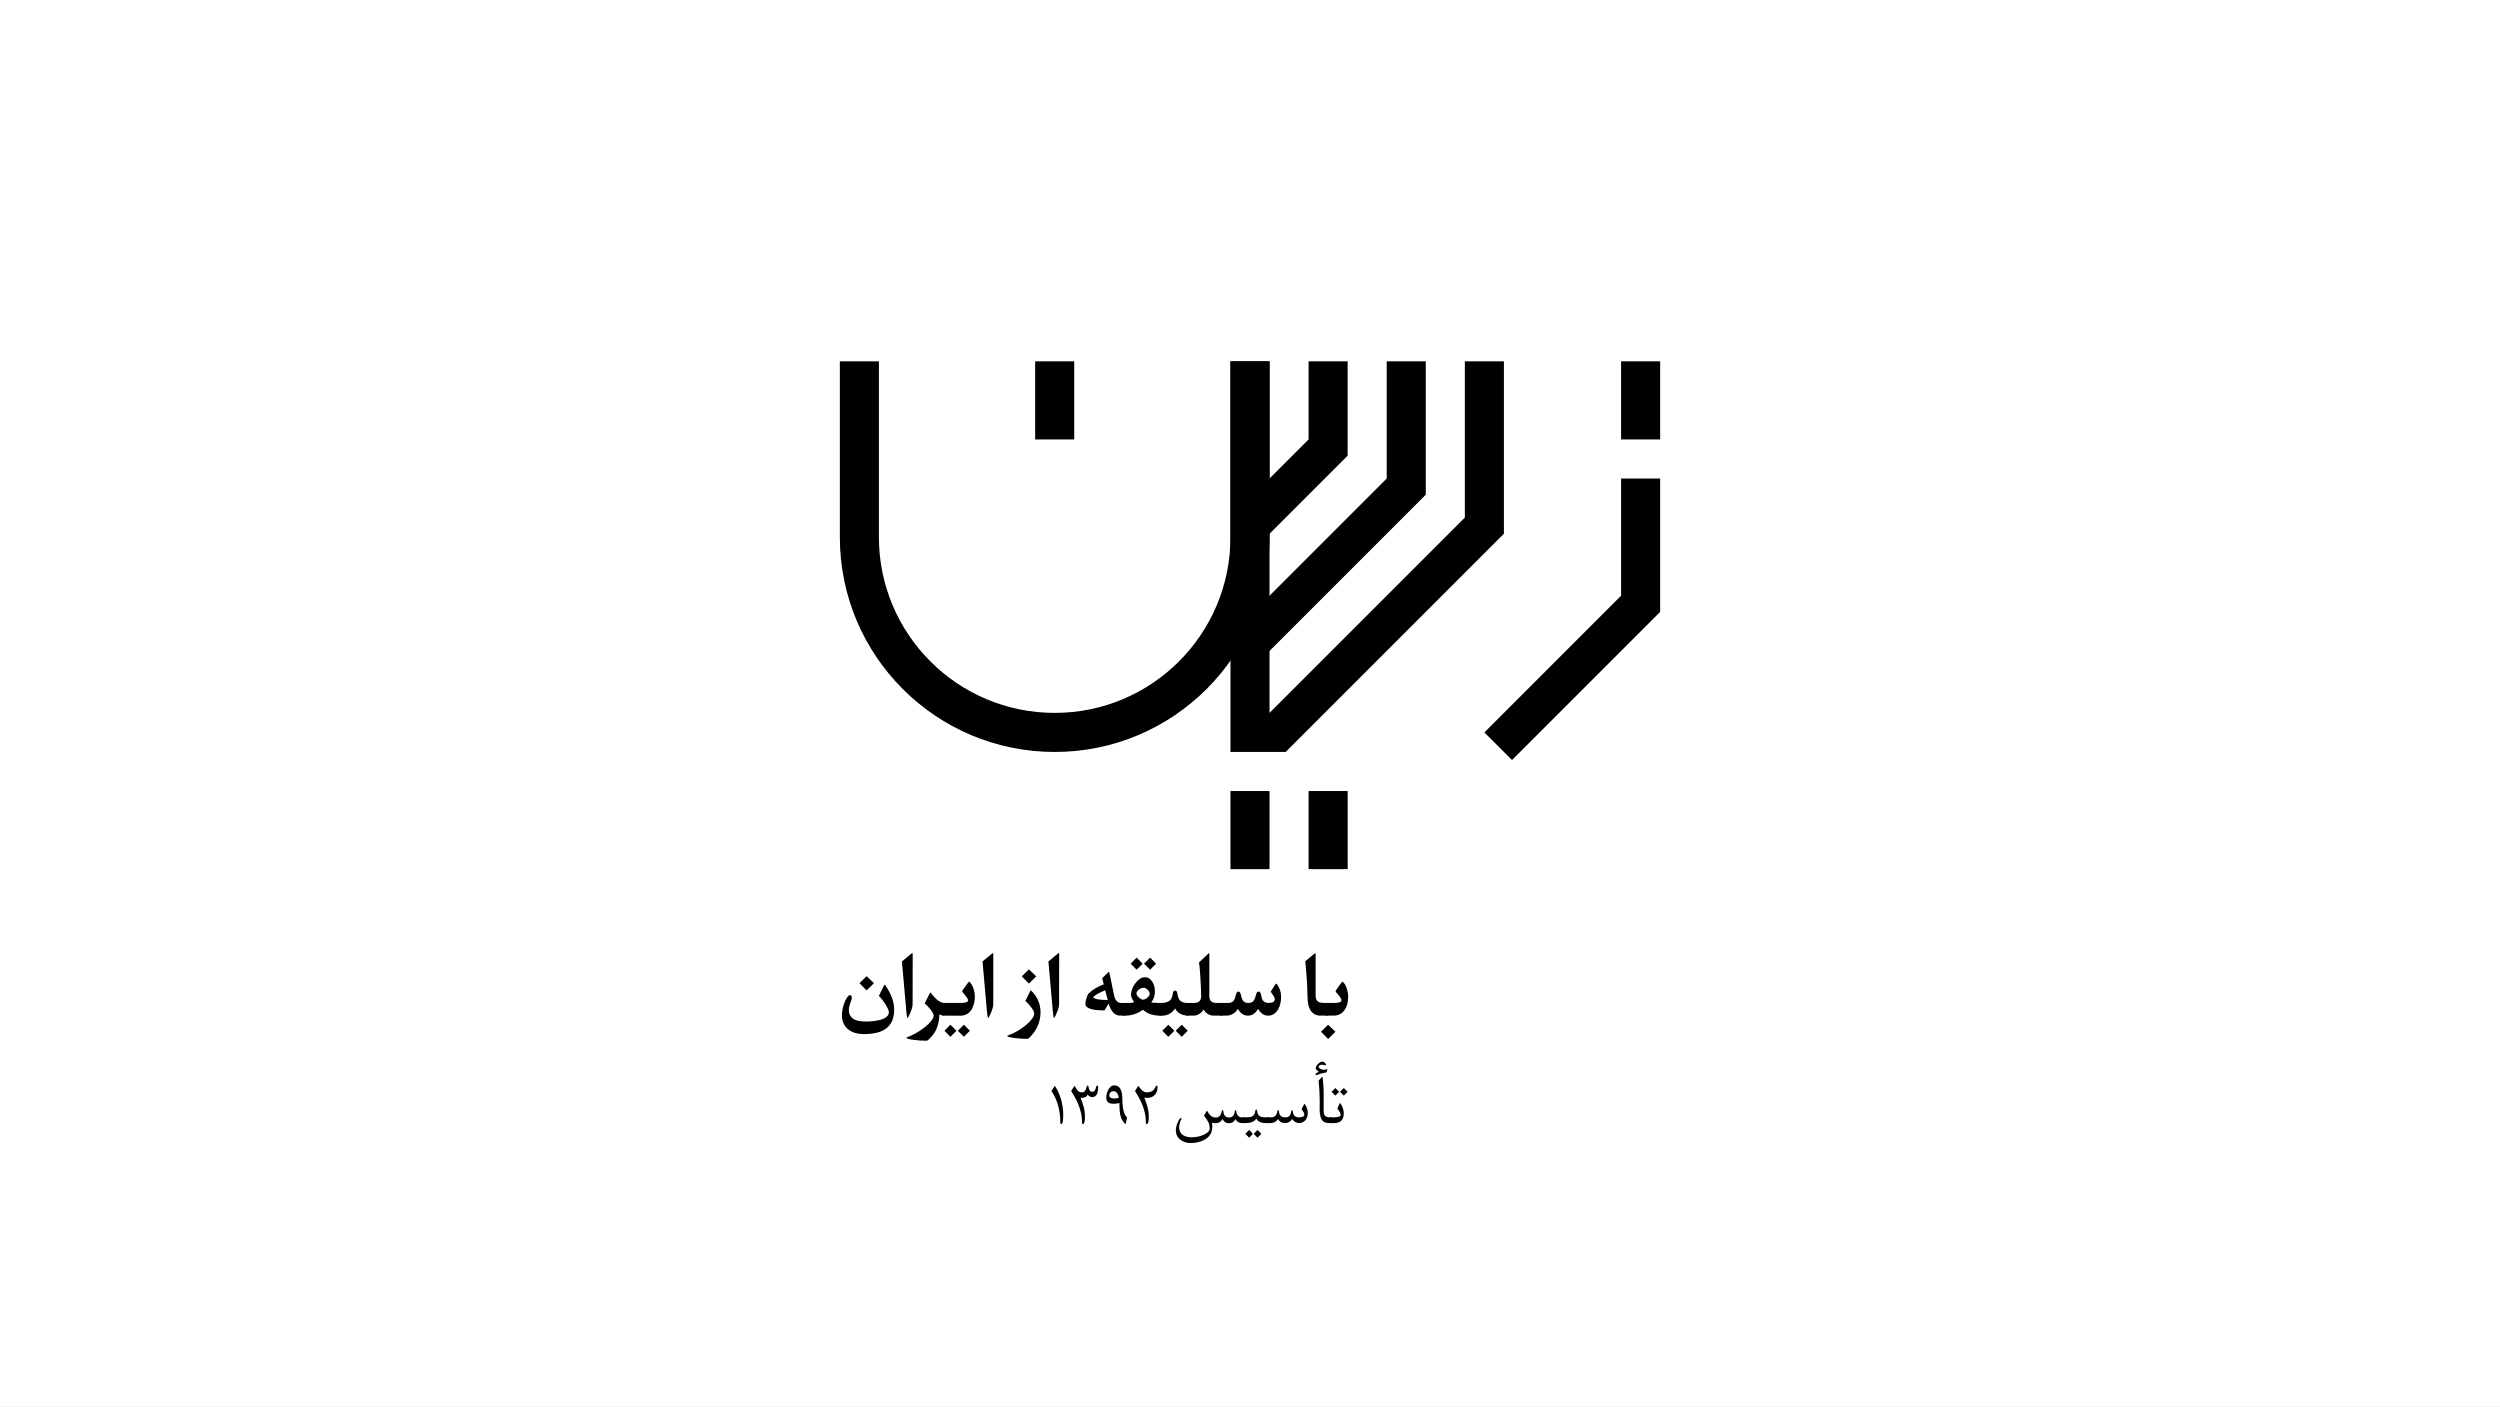
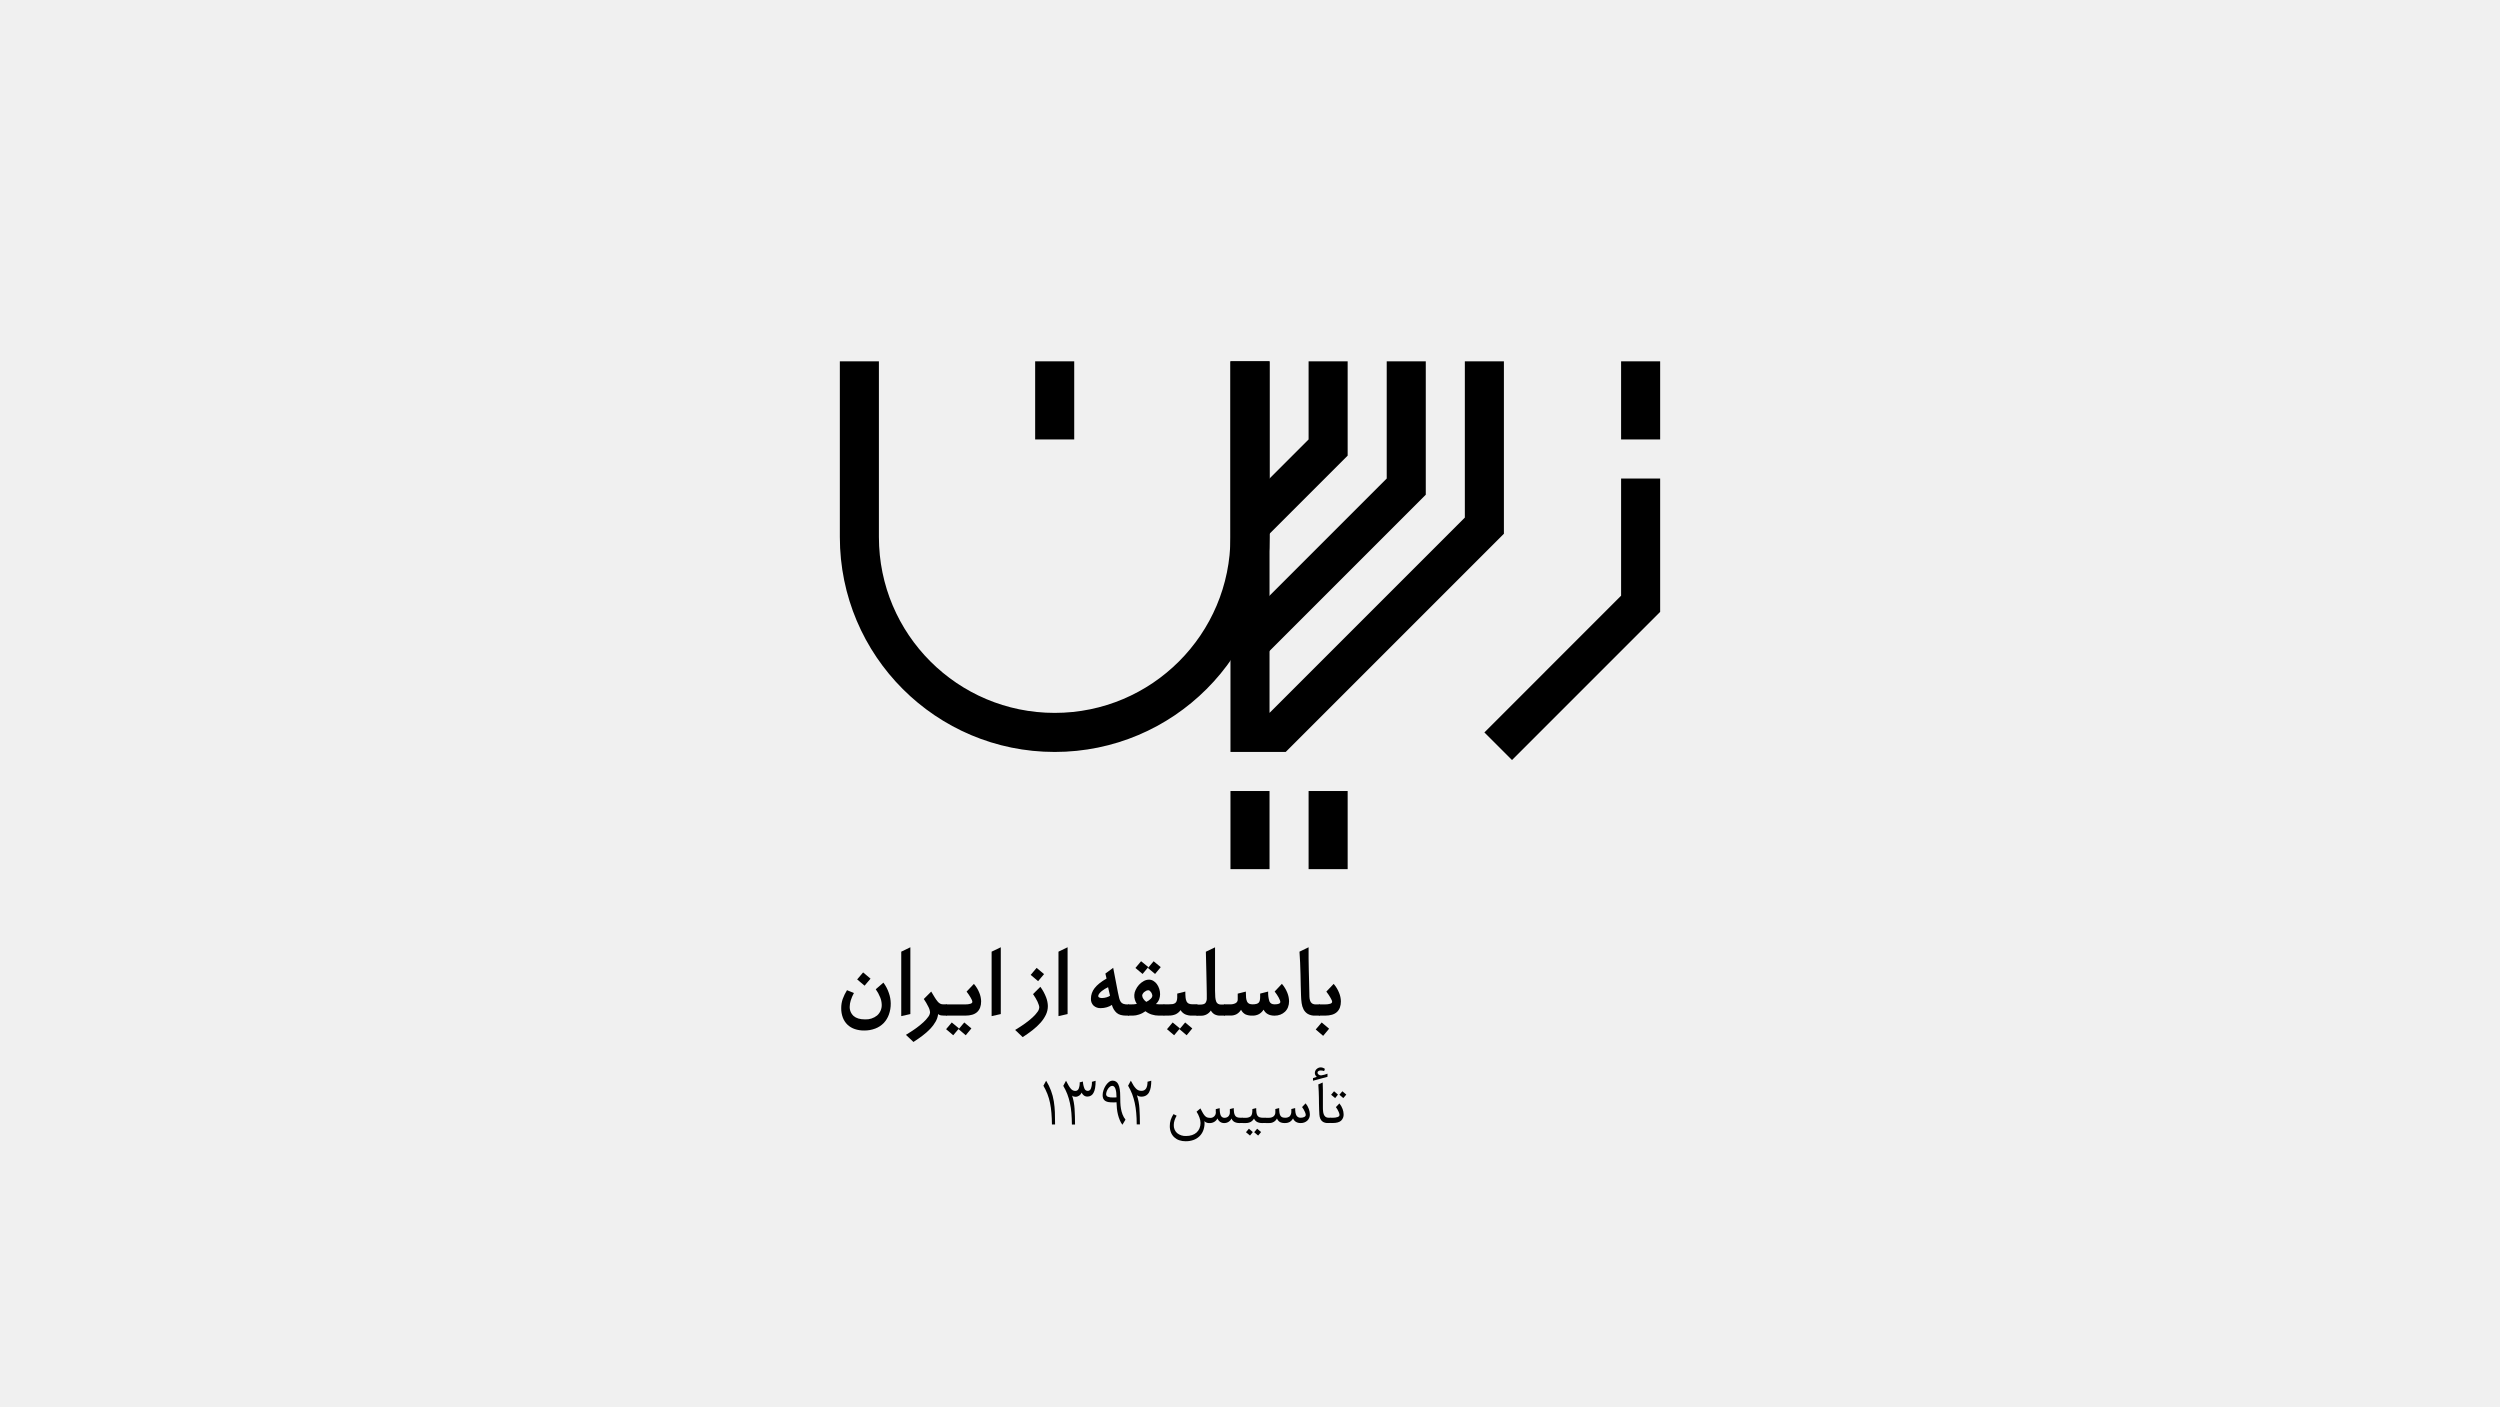
<svg xmlns="http://www.w3.org/2000/svg" viewBox="0 0 1920 1080">
  <defs>
-     <style>.cls-1{fill:#fff;}.cls-2{fill:none;stroke:#000;stroke-miterlimit:10;stroke-width:30px;}</style>
+     <style>.cls-1{fill:none;stroke:#000;stroke-miterlimit:10;stroke-width:30px;}</style>
  </defs>
-   <g id="Background">
-     <rect class="cls-1" width="1920" height="1080" />
-   </g>
  <g id="Graphics">
-     <path d="M686.71,775.27a21.26,21.26,0,0,1-1.73,9.12,14.58,14.58,0,0,1-4.83,5.81,19.81,19.81,0,0,1-7.47,3.07,46.73,46.73,0,0,1-9.6.91,22.51,22.51,0,0,1-6.3-.87,14.79,14.79,0,0,1-5.25-2.66,13.15,13.15,0,0,1-3.6-4.54,14.52,14.52,0,0,1-1.35-6.49,22.8,22.8,0,0,1,.64-5.21,30.66,30.66,0,0,1,1.58-5,18.75,18.75,0,0,1,2-3.72c.7-1,1.33-1.46,1.88-1.46q1.5,0,1.5,2.1a5.64,5.64,0,0,1-.34,1.65c-.22.7-.49,1.48-.79,2.32s-.56,1.73-.78,2.63a10.59,10.59,0,0,0-.34,2.62,8.22,8.22,0,0,0,1.16,4.62,8.1,8.1,0,0,0,3,2.74,13.52,13.52,0,0,0,4.27,1.31,35.82,35.82,0,0,0,4.88.33c.85,0,1.87,0,3.07-.11s2.44-.2,3.72-.37a36.8,36.8,0,0,0,3.82-.75,15.51,15.51,0,0,0,3.41-1.28,7.57,7.57,0,0,0,2.44-1.95,4.23,4.23,0,0,0,.94-2.73,6.94,6.94,0,0,0-.71-2.59,27,27,0,0,0-1.84-3.41,41,41,0,0,0-2.48-3.53,33.07,33.07,0,0,0-2.62-3l4-8.1c.25-.55.58-.55,1,0Q686.71,766.65,686.71,775.27ZM671.18,755.1l-5.62,5.55-5.48-5.55,5.48-5.4Z" />
-     <path d="M700.88,771.38q0,2.85-2.85,8.85c-.55,1-.9,1.57-1,1.57-.3,0-.57-1.18-.82-3.53l-3.53-39.89,7-5.78q.6-.6.9-.6c.25,0,.37.28.37.82Z" />
-     <path d="M723.5,779.77a7.23,7.23,0,0,1-2.07-.75,27.66,27.66,0,0,1-2.4,11.63,21.22,21.22,0,0,1-1.83,3.11c-.73,1-1.46,2-2.18,2.78a19.32,19.32,0,0,1-2,2,2.7,2.7,0,0,1-1.27.75q-2.4,0-5.1-.18c-1.8-.13-3.49-.29-5.07-.49a30.81,30.81,0,0,1-3.89-.71c-1-.28-1.54-.59-1.54-.94,0-.1.17-.22.52-.38a44.67,44.67,0,0,0,7.16-3.37,51.27,51.27,0,0,0,6.57-4.46,30.81,30.81,0,0,0,4.8-4.73,7,7,0,0,0,1.87-4.08,4.11,4.11,0,0,0-.56-1.84,17.73,17.73,0,0,0-1.5-2.36,25,25,0,0,0-2.21-2.59c-.85-.88-1.73-1.74-2.63-2.59l4-8c.1-.19.22-.29.37-.29s.3.12.45.37q5.7,7.65,10.43,7.65V780A8.88,8.88,0,0,1,723.5,779.77Z" />
-     <path d="M725.41,780a6.93,6.93,0,0,1-1.5-.15c-.45-.1-.68-.25-.68-.45v-8.55c0-.2.23-.35.68-.45a6.93,6.93,0,0,1,1.5-.15h12.52c3.7,0,5.55-.68,5.55-2a5,5,0,0,0-1.16-2.44c-.78-1.08-1.81-2.39-3.11-3.94a1,1,0,0,1,0-1.28l4.42-6.14c.35-.55.73-.63,1.13-.23a9.61,9.61,0,0,1,1.68,2.29,16.32,16.32,0,0,1,1.2,2.77,19.36,19.36,0,0,1,.75,3,17.26,17.26,0,0,1,.27,3,19.14,19.14,0,0,1-2.18,9.45,9.66,9.66,0,0,1-9.07,5.32Zm9.15,11.62-4.65,4.65-4.58-4.65,4.58-4.64Zm10.27,0-4.57,4.65-4.65-4.65,4.65-4.64Z" />
-     <path d="M762.83,771.38q0,2.85-2.85,8.85c-.55,1-.9,1.57-1.05,1.57s-.57-1.18-.82-3.53l-3.53-39.89,7-5.78q.6-.6.9-.6c.25,0,.37.28.37.82Z" />
-     <path d="M799.13,777.38a26,26,0,0,1-2.55,11.39,23.91,23.91,0,0,1-1.84,3.19,31.1,31.1,0,0,1-2.21,2.93,22.56,22.56,0,0,1-2.06,2.13c-.63.55-1.06.83-1.31.83-1.61,0-3.32-.06-5.14-.19s-3.52-.29-5.06-.48a31.25,31.25,0,0,1-3.87-.72c-1-.27-1.53-.56-1.53-.86,0-.1.17-.22.52-.37a42.12,42.12,0,0,0,7.28-3.38,47.41,47.41,0,0,0,6.48-4.5,27.28,27.28,0,0,0,4.65-4.8,7.59,7.59,0,0,0,1.77-4.35,4.81,4.81,0,0,0-.64-2,19.7,19.7,0,0,0-1.65-2.59c-.68-.89-1.4-1.77-2.18-2.62a20.77,20.77,0,0,0-2.28-2.18l3.67-7.72c.1-.25.25-.37.45-.37a.64.64,0,0,1,.45.22A22.53,22.53,0,0,1,799.13,777.38Zm-3.3-27.53-5.62,5.55-5.48-5.55,5.48-5.4Z" />
-     <path d="M813.38,771.38q0,2.85-2.85,8.85c-.55,1-.9,1.57-1,1.57-.3,0-.58-1.18-.82-3.53l-3.53-39.89,7-5.78c.39-.4.69-.6.89-.6s.38.28.38.82Z" />
-     <path d="M860.33,780q-6.15,0-8.93-9.23L848.25,776q-14.7,0-14.7-5.1a9.76,9.76,0,0,1,.23-1.8c.15-.75.34-1.52.56-2.32a19.12,19.12,0,0,1,.79-2.25,4.77,4.77,0,0,1,.9-1.5,29.89,29.89,0,0,1,5-3.87,42,42,0,0,1,6.68-3.26l-1.27-4.65,5.32-5.1c.2.55.57,2.17,1.12,4.88s1.33,6.55,2.33,11.54c.2.91.41,1.82.64,2.74a8.33,8.33,0,0,0,1,2.48,6,6,0,0,0,1.72,1.8,4.92,4.92,0,0,0,2.78.71h2.7V780Zm-11.55-19.5q-7.8,3.3-9.23,5.4Q841,768,850.73,768Z" />
-     <path d="M891.08,780a24.08,24.08,0,0,1-7.24-1,18,18,0,0,1-6.11-3.49,22.6,22.6,0,0,1-13.05,4.5h-.6a6.93,6.93,0,0,1-1.5-.15c-.45-.1-.68-.25-.68-.45v-8.55c0-.2.23-.35.68-.45a6.93,6.93,0,0,1,1.5-.15h2a16.06,16.06,0,0,0,5-.52q-2.48-3.53-2.48-5.93a12,12,0,0,1,.87-4.12,18.46,18.46,0,0,1,2.32-4.36,15.41,15.41,0,0,1,3.38-3.41,6.84,6.84,0,0,1,4.08-1.39,5.85,5.85,0,0,1,3.42,1,8.25,8.25,0,0,1,2.4,2.58,13.48,13.48,0,0,1,1.42,3.45,14.45,14.45,0,0,1,.49,3.68q0,5.4-2.85,8.48.75.53,5.7.52h2.25V780Zm-13.5-39.9-4.65,4.65-4.58-4.65,4.58-4.65Zm5.4,23.25a3.8,3.8,0,0,0-.41-1.61,5.59,5.59,0,0,0-1.09-1.54,6.44,6.44,0,0,0-1.54-1.13,3.63,3.63,0,0,0-1.69-.45,5.36,5.36,0,0,0-1.76.34,7.29,7.29,0,0,0-1.76.94,6,6,0,0,0-1.39,1.42,3.09,3.09,0,0,0-.56,1.73,2.77,2.77,0,0,0,.56,1.5,8.84,8.84,0,0,0,3,2.74,3.37,3.37,0,0,0,1.5.48,4.17,4.17,0,0,0,1.39-.33,6.41,6.41,0,0,0,1.65-1A8.42,8.42,0,0,0,882.3,765,3.22,3.22,0,0,0,883,763.35Zm4.87-23.25-4.57,4.65-4.65-4.65,4.65-4.65Z" />
-     <path d="M912.3,780a13.08,13.08,0,0,1-5.62-1.31,8.79,8.79,0,0,1-4.2-4.24,11.45,11.45,0,0,1-4.05,4,10.61,10.61,0,0,1-5.55,1.57h-.75a6.93,6.93,0,0,1-1.5-.15c-.45-.1-.68-.25-.68-.45v-8.55c0-.2.23-.35.68-.45a6.93,6.93,0,0,1,1.5-.15h.45a12.05,12.05,0,0,0,3.71-.68,6.21,6.21,0,0,0,2.74-1.8,9.69,9.69,0,0,0,1.65-4.57c.2-1.65.8-2.47,1.8-2.47s1.55.82,1.8,2.47a11.58,11.58,0,0,0,1.42,4.57c1.2,1.66,3.3,2.48,6.3,2.48h.83V780Zm-10.42,11.62-4.65,4.65-4.58-4.65,4.58-4.64Zm10.27,0-4.57,4.65-4.65-4.65,4.65-4.64Z" />
-     <path d="M932,780a8.69,8.69,0,0,1-4.46-1.31,7.22,7.22,0,0,1-3.11-3.49,9.5,9.5,0,0,1-3.3,3.41,7.79,7.79,0,0,1-4.2,1.39h-4a6.93,6.93,0,0,1-1.5-.15c-.45-.1-.68-.25-.68-.45v-8.55c0-.2.23-.35.68-.45a6.93,6.93,0,0,1,1.5-.15h4q5.55,0,5.55-5.18c0-1.8-.05-3.89-.15-6.3s-.25-5.12-.45-8.17-.39-5.67-.56-7.58-.34-3.19-.49-3.9l7.35-6.89c.4-.4.6-.33.6.22v32.48q0,5.33,5.33,5.32h4.72V780Z" />
-     <path d="M974,780a7.49,7.49,0,0,1-4.46-1.31,12.12,12.12,0,0,1-3.34-3.94,11.94,11.94,0,0,1-3.37,3.94,7.57,7.57,0,0,1-4.43,1.31q-4.87,0-7.72-5.25A10,10,0,0,1,941.4,780h-2.7a6.93,6.93,0,0,1-1.5-.15c-.45-.1-.67-.25-.67-.45v-8.55c0-.2.22-.35.67-.45a6.93,6.93,0,0,1,1.5-.15h4.43a6.63,6.63,0,0,0,2.66-.45,4.19,4.19,0,0,0,1.65-1.28,7.1,7.1,0,0,0,1-2c.27-.8.54-1.7.79-2.7.4-1.55,1-2.32,1.8-2.32s1.54.77,1.95,2.32c.2.85.4,1.66.6,2.44a6.51,6.51,0,0,0,.9,2.06,4.21,4.21,0,0,0,1.61,1.43,5.77,5.77,0,0,0,2.66.52,5.65,5.65,0,0,0,2.55-.49,4.21,4.21,0,0,0,1.61-1.38,7.54,7.54,0,0,0,1-2.07c.25-.77.5-1.61.75-2.51.4-1.55,1.07-2.32,2-2.32.8,0,1.4.77,1.8,2.32.15.9.33,1.74.53,2.51a6.27,6.27,0,0,0,.9,2,4.36,4.36,0,0,0,1.65,1.39,6.22,6.22,0,0,0,2.77.52q4.73,0,4.73-3a4.64,4.64,0,0,0-.83-2.18c-.55-.89-1.32-2-2.32-3.45l3.37-5.32c.35-.55.65-.82.9-.82s.43.17.68.52a17.79,17.79,0,0,1,2.25,4.46,15.73,15.73,0,0,1,.82,5.06,24.21,24.21,0,0,1-.49,4.69,16.24,16.24,0,0,1-1.65,4.69,10.92,10.92,0,0,1-3.11,3.64A7.8,7.8,0,0,1,974,780Z" />
-     <path d="M1014.22,780a9.05,9.05,0,0,1-4.8-1.16,9.15,9.15,0,0,1-3-3,13.24,13.24,0,0,1-1.61-4.09,25.33,25.33,0,0,1-.56-4.43c-.1-1.59-.18-3.62-.22-6.07s-.15-5.1-.31-8q-.37-5.77-.75-9.56c-.25-2.53-.42-4.34-.52-5.44l6.38-5.32a4,4,0,0,1,1.27-.83c.2,0,.3.33.3,1v31.81q0,5.33,6,5.32h3.3V780Z" />
-     <path d="M1025.62,792.38l-5.62,5.55-5.48-5.55L1020,787ZM1019.7,780a6.93,6.93,0,0,1-1.5-.15c-.45-.1-.68-.25-.68-.45v-8.55c0-.2.23-.35.68-.45a6.93,6.93,0,0,1,1.5-.15h5c3.7,0,5.55-.68,5.55-2q0-1.72-4.28-6.38a1,1,0,0,1-.22-.6,1.38,1.38,0,0,1,.22-.68l4.43-6.14c.2-.31.4-.45.6-.45a.7.7,0,0,1,.52.22,9.79,9.79,0,0,1,1.62,2.21,17.84,17.84,0,0,1,1.2,2.82,26,26,0,0,1,.78,3.07,15.66,15.66,0,0,1,.3,2.93q0,6.67-3,10.72a9.68,9.68,0,0,1-8.29,4Z" />
-     <path d="M816.56,856.36q0,6.87-1.53,6.93c-.49,0-.73-.53-.73-1.58a47.53,47.53,0,0,0-1.63-12.52,39.71,39.71,0,0,0-5.14-11.31l2.57-4A37,37,0,0,1,815,844.73,44.22,44.22,0,0,1,816.56,856.36Z" />
-     <path d="M833.25,857.15c0,4.06-.51,6.1-1.52,6.14-.49,0-.74-.53-.74-1.58a31.53,31.53,0,0,0-.65-6.38,41.92,41.92,0,0,0-1.79-6.11,48.49,48.49,0,0,0-2.65-5.83c-1-1.89-2.1-3.73-3.26-5.51l2.58-4c.49.77.92,1.47,1.31,2.1a11.65,11.65,0,0,0,1.15,1.6,4.05,4.05,0,0,0,1.32,1,4.46,4.46,0,0,0,1.83.34,2.71,2.71,0,0,0,2.21-.82,4.93,4.93,0,0,0,1-1.78c.19-.65.36-1.24.5-1.79s.4-.81.79-.81.51.25.6.74.21,1,.37,1.62a4.66,4.66,0,0,0,.79,1.63,2.23,2.23,0,0,0,1.91.74,1.88,1.88,0,0,0,1.66-.74,6,6,0,0,0,.76-1.6c.17-.58.33-1.11.47-1.6s.4-.74.79-.74.68.41.68,1.21q0,7.62-4.62,7.61a3.29,3.29,0,0,1-1.18-.21,5.24,5.24,0,0,1-1-.52,5,5,0,0,1-.81-.68,2,2,0,0,1-.44-.64,3.72,3.72,0,0,1-1.71,2,5.47,5.47,0,0,1-2.5.57h-.6a2,2,0,0,1-.65-.1,57.7,57.7,0,0,1,2.51,7.4A27,27,0,0,1,833.25,857.15Z" />
-     <path d="M865.59,858.35q-.37,1.78-.6,2.79c-.16.66-.28,1.15-.34,1.46a5.94,5.94,0,0,1-.16.58c0,.07-.07.11-.11.11s-.58-.43-1.34-1.29a12.67,12.67,0,0,1-2.07-3.7,17.38,17.38,0,0,1-1-4.78q-.26-2.94-.26-6.4a19.46,19.46,0,0,1-4.67.58,9.84,9.84,0,0,1-2.08-.21,4.58,4.58,0,0,1-1.7-.74,3.67,3.67,0,0,1-1.18-1.44,5.22,5.22,0,0,1-.45-2.29,13.78,13.78,0,0,1,.37-3,11.74,11.74,0,0,1,1.13-3.07,8.13,8.13,0,0,1,1.89-2.39,4,4,0,0,1,2.7-1q6.24,0,6.25,10.5a37.15,37.15,0,0,0,.89,8.85A11.37,11.37,0,0,0,865.59,858.35ZM859.24,843a8.78,8.78,0,0,0-.4-1.73,5.78,5.78,0,0,0-.81-1.63,4.44,4.44,0,0,0-1.23-1.18,3.06,3.06,0,0,0-1.66-.45,3.27,3.27,0,0,0-2.2.87,3,3,0,0,0-1,2.39,1.84,1.84,0,0,0,1.21,1.86,6.83,6.83,0,0,0,2.62.5,11,11,0,0,0,2-.18A5.19,5.19,0,0,0,859.24,843Z" />
-     <path d="M882.29,857.15c0,4.06-.51,6.1-1.53,6.14-.49,0-.73-.53-.73-1.58a30.84,30.84,0,0,0-.66-6.38,41.88,41.88,0,0,0-1.78-6.11,48.56,48.56,0,0,0-2.66-5.83c-1-1.89-2.1-3.73-3.25-5.51l2.57-4c.42.63.86,1.25,1.31,1.86a11.1,11.1,0,0,0,1.48,1.63,6.53,6.53,0,0,0,1.73,1.13,5.22,5.22,0,0,0,2.15.42,7.21,7.21,0,0,0,3.94-1,6.63,6.63,0,0,0,2.52-3.12c.24-.66.58-1,1-1a.54.54,0,0,1,.44.26,1.56,1.56,0,0,1,.18.85,9.67,9.67,0,0,1-.62,3.59,7.55,7.55,0,0,1-1.71,2.6,7,7,0,0,1-2.55,1.58,9.3,9.3,0,0,1-3.15.52,10.38,10.38,0,0,1-2.15-.21,56.29,56.29,0,0,1,2.52,7.4A27,27,0,0,1,882.29,857.15Z" />
-     <path d="M956.16,862.5H954.1a5.5,5.5,0,0,1-5.34-3.15,5,5,0,0,1-5,3.25,4.75,4.75,0,0,1-4.78-3.35,5.8,5.8,0,0,1-5.39,3.35,9.94,9.94,0,0,1-2.81-.43,16.47,16.47,0,0,1,.23,3,12.81,12.81,0,0,1-.62,4.2q-1.47,4.25-6.49,6.54a22.14,22.14,0,0,1-9.26,1.91,12.73,12.73,0,0,1-8.11-2.48,9,9,0,0,1-3.48-7.49,14.22,14.22,0,0,1,1.28-5.45c1-2.41,1.94-3.72,2.68-3.91.25,0,.38.14.38.43a1.54,1.54,0,0,1-.14.67,14,14,0,0,0-1.67,6.25,7,7,0,0,0,1.81,4.87q2.43,2.67,7.44,2.72a21.84,21.84,0,0,0,9.74-2q3.39-1.68,4.34-3.58a8,8,0,0,0,.05-2.53,9.68,9.68,0,0,0-.57-2.77,27.17,27.17,0,0,0-3.68-5.63l1.67-3.15a1.52,1.52,0,0,1,.58-.62,2.58,2.58,0,0,1,.47.57,17.44,17.44,0,0,0,2.1,2.86,5.43,5.43,0,0,0,3.87,1.63,4.27,4.27,0,0,0,3.63-1.39,7.1,7.1,0,0,0,1.24-3.2c.09-.66.32-1,.67-1.09s.47.33.57,1q.57,4.68,4.1,4.72,4.15.06,4.68-4.53c.06-.73.26-1.1.57-1.1s.58.37.67,1.1q.57,4.44,4.49,4.44h2.15Z" />
-     <path d="M974.67,862.5h-2.91c-3.47,0-5.77-1.16-6.92-3.48q-2.1,3.48-7.82,3.48h-2.49v-4.39h3.39q5.54,0,6-4.34c.15-1.12.46-1.67.9-1.67s.64.6.77,1.81c.28,2.8,2.21,4.2,5.77,4.2h3.29Zm-12.45,8.3-2.87,2.92-2.91-2.92,2.91-3Zm6.54,0-3,2.92-2.91-2.92,2.91-3Z" />
-     <path d="M1004.41,854.43a9.26,9.26,0,0,1-1.58,5.54,6.2,6.2,0,0,1-10.4-.62,6.27,6.27,0,0,1-5.3,3.15q-4.15,0-5.49-3.15a6.77,6.77,0,0,1-5.82,3.15H973.1v-4.39h3q4.11,0,4.87-4.44c.1-.73.32-1.1.67-1.1s.56.37.62,1.1q.38,4.44,4.73,4.44a4.23,4.23,0,0,0,3.53-1.29,7.36,7.36,0,0,0,1.1-3.15c.09-.67.31-1,.66-1s.48.33.58,1q.57,4.44,4.63,4.44c2.79,0,4.21-.67,4.24-2q0-1.43-2.1-4.39l1.67-3.19c.29-.51.51-.77.67-.77a6.33,6.33,0,0,1,.62,1A11.91,11.91,0,0,1,1004.41,854.43Z" />
-     <path d="M1019.35,821.6l-.48,1.91a47.61,47.61,0,0,0-8.45,2.34v-1.34c.26-.16,1.08-.64,2.48-1.43-1.59-1-2.4-1.91-2.43-2.77s.54-1.9,1.72-3.13,2.22-1.83,3.15-1.83a3,3,0,0,1,2.86,1.9,1.22,1.22,0,0,1,.1.82c0,.06-.13.09-.29.09a1.72,1.72,0,0,1-.52-.09,6.63,6.63,0,0,0-2.44-.34,3,3,0,0,0-1.55.46c-.53.3-.79.59-.79.88,0,.73.5,1.35,1.48,1.86a5.35,5.35,0,0,0,2.48.67,5.88,5.88,0,0,0,2.1-.43h.58A.52.52,0,0,1,1019.35,821.6Zm3.72,40.9h-2.58q-4.25,0-5.87-3.44a18.24,18.24,0,0,1-1.1-7.25v-7.16q0-6.3-.81-14.75l2.29-2.48c.45-.48.7-.44.77.1a104.6,104.6,0,0,1,.81,14.89v11.07q0,4.63,4.44,4.63h2.05Z" />
-     <path d="M1032,855q0,7.54-7.4,7.54h-3.19v-4.39H1024q5.64,0,5.64-2c0-1-.85-2.53-2.53-4.72l1.52-3.72c.13-.32.26-.5.39-.53s.33.21.62.62A12.62,12.62,0,0,1,1032,855Zm-3.48-16.51-3,2.95-2.91-2.95,2.91-2.87Zm6.44,0-2.91,2.95-3-2.95,3-2.87Z" />
-     <path class="cls-2" d="M660,277.5v135a150,150,0,0,0,150,150h0a150,150,0,0,0,150-150v-135" />
-     <polyline class="cls-2" points="1150.61 573.11 1260 463.71 1260 367.5" />
-     <line class="cls-2" x1="810" y1="277.5" x2="810" y2="337.5" />
-     <line class="cls-2" x1="1260" y1="337.5" x2="1260" y2="277.5" />
-     <line class="cls-2" x1="960" y1="607.5" x2="960" y2="667.5" />
-     <line class="cls-2" x1="1020" y1="667.5" x2="1020" y2="607.5" />
-     <polyline class="cls-2" points="1020 277.5 1020 343.71 960 403.71" />
-     <polyline class="cls-2" points="1080 277.5 1080 373.71 960 493.71" />
-     <polyline class="cls-2" points="960 277.5 960 562.5 981.21 562.5 1140 403.71 1140 277.5" />
+     <path d="M678.46,754.65a28.76,28.76,0,0,1,4.2,8,25,25,0,0,1,1.43,8,24.3,24.3,0,0,1-1.43,8.55,18.5,18.5,0,0,1-4,6.53,18,18,0,0,1-6.45,4.2,23.25,23.25,0,0,1-8.55,1.5,21.76,21.76,0,0,1-7.2-1.12A15.06,15.06,0,0,1,650.9,787a14.81,14.81,0,0,1-3.56-5.36,19.75,19.75,0,0,1-1.28-7.39,21,21,0,0,1,1.13-7,37.76,37.76,0,0,1,3.3-6.79l5.32,2.18a30.15,30.15,0,0,0-2.47,5.81,16.49,16.49,0,0,0-.75,4.47,9.16,9.16,0,0,0,3,7.38q3,2.6,8.74,2.59a13.72,13.72,0,0,0,9.3-3,10.54,10.54,0,0,0,3.53-8.43,15.66,15.66,0,0,0-1.2-5.52,28.9,28.9,0,0,0-3.38-6.19ZM664,757l-5.7-4.8,4.57-5.39,5.7,4.8Z" />
+     <path d="M699.16,778.8l-7,1.58v-49.5l7-3.38Z" />
+     <path d="M725,780a14.07,14.07,0,0,1-2.4-.19,4.28,4.28,0,0,1-2.1-1,15.8,15.8,0,0,1-1.95,5.81,27.52,27.52,0,0,1-4.05,5.44,47.68,47.68,0,0,1-5.81,5.17q-3.33,2.55-7.16,5l-5.78-5.47q4.13-2.49,7.58-4.95a59.57,59.57,0,0,0,5.85-4.73,27.06,27.06,0,0,0,3.75-4.2,6.32,6.32,0,0,0,1.35-3.45,11.1,11.1,0,0,0-1.35-4.31,44.93,44.93,0,0,0-3.45-5.89l5.7-5.7c1,1.8,2,3.33,2.74,4.57a24.92,24.92,0,0,0,2.13,3,6.85,6.85,0,0,0,1.95,1.69,4.54,4.54,0,0,0,2.18.53h3V780Z" />
+     <path d="M746.78,769.35a3.74,3.74,0,0,0-.33-1.27,17.61,17.61,0,0,0-1-1.92c-.43-.72-.9-1.48-1.42-2.28s-1.09-1.58-1.69-2.33l5.62-5.93a24.17,24.17,0,0,1,4.2,6.94,18.39,18.39,0,0,1,1.35,6.41c0,3.61-1,6.34-3,8.22s-5.07,2.81-9.22,2.81h-14.1c-.55,0-1-.39-1.35-1.16a7.69,7.69,0,0,1-.53-3.12,7.92,7.92,0,0,1,.53-3.14q.52-1.2,1.35-1.2h14.17a13,13,0,0,0,3.94-.49C746.3,770.56,746.78,770.05,746.78,769.35Zm-14.7,25.73-5.47-4.66,4.35-5.17,5.55,4.58Zm9.6,0-5.47-4.66,4.35-5.17,5.47,4.58Z" />
+     <path d="M768.61,778.8l-7.05,1.58v-49.5l7.05-3.38Z" />
+     <path d="M804.76,772.65a15.44,15.44,0,0,1-1.5,6.64,26.43,26.43,0,0,1-4.09,6.11,47,47,0,0,1-6.11,5.7,93.58,93.58,0,0,1-7.65,5.4L779.63,791c2.75-1.65,5.28-3.31,7.58-4.95a60.78,60.78,0,0,0,5.85-4.73,27.06,27.06,0,0,0,3.75-4.2,6.32,6.32,0,0,0,1.35-3.45,6.51,6.51,0,0,0-.38-1.91,23.5,23.5,0,0,0-1-2.55,26.8,26.8,0,0,0-1.54-2.85c-.6-1-1.23-1.94-1.87-2.89l5.62-5.62a34.86,34.86,0,0,1,4.46,8.21A19.9,19.9,0,0,1,804.76,772.65Zm-7.5-19.12-5.7-4.81,4.57-5.39,5.7,4.79Z" />
+     <path d="M819.91,778.8l-7,1.58v-49.5l7-3.38Z" />
+     <path d="M864.9,780c-3.15,0-5.55-.67-7.2-2a12.45,12.45,0,0,1-3.75-6.22,14,14,0,0,1-3.93,1.8,16.51,16.51,0,0,1-4.69.67,7.65,7.65,0,0,1-5.44-1.91,6.92,6.92,0,0,1-2.06-5.36,13.09,13.09,0,0,1,2.81-8.06q2.82-3.72,9.19-7.39l-.9-3.83,6-4.42,3.6,18.75c.35,1.8.67,3.3,1,4.5a9,9,0,0,0,1.2,2.89,4.08,4.08,0,0,0,2,1.53,9.73,9.73,0,0,0,3.26.46h1.13V780ZM851,758.17a24.33,24.33,0,0,0-2.62,1.39,22.78,22.78,0,0,0-2.33,1.65,11,11,0,0,0-1.76,1.8,4.19,4.19,0,0,0-.86,1.84,1.32,1.32,0,0,0,.82,1.24,4.76,4.76,0,0,0,2.1.41,10.87,10.87,0,0,0,1.69-.15,15.84,15.84,0,0,0,1.84-.41,10.34,10.34,0,0,0,1.57-.6,6.35,6.35,0,0,0,1.05-.64Z" />
+     <path d="M890,780a18,18,0,0,1-5.44-.83,14.61,14.61,0,0,1-4.84-2.55,17.67,17.67,0,0,1-5,2.55,15,15,0,0,1-4.65.83h-3.07c-.55,0-1-.39-1.35-1.16a7.69,7.69,0,0,1-.53-3.12,7.92,7.92,0,0,1,.53-3.14q.53-1.2,1.35-1.2h1.8c.8,0,1.51,0,2.14-.08a20.79,20.79,0,0,0,2.13-.3,12.37,12.37,0,0,1-1.46-3.11,10.22,10.22,0,0,1,.53-7.58,15,15,0,0,1,2.62-4,13.57,13.57,0,0,1,3.64-2.85,8.29,8.29,0,0,1,4-1.09,6.46,6.46,0,0,1,3.38.94,9.06,9.06,0,0,1,2.7,2.47,13.41,13.41,0,0,1,2.47,7.77,11.7,11.7,0,0,1-.67,3.78,9.56,9.56,0,0,1-2.55,3.79c.85.1,1.62.16,2.32.19s1.43,0,2.18,0h2V780ZM877.5,748,872,743.4l4.35-5.18,5.55,4.5Zm4.28,12.53a3.61,3.61,0,0,0-1.58.41,7.44,7.44,0,0,0-1.5,1,5.31,5.31,0,0,0-1.08,1.32,2.6,2.6,0,0,0-.42,1.31,4.68,4.68,0,0,0,.94,2.59,8.74,8.74,0,0,0,2.21,2.28,11.35,11.35,0,0,0,3.42-2.36,3.61,3.61,0,0,0,1.23-2.14,4.51,4.51,0,0,0-.26-1.46A5.55,5.55,0,0,0,884,762a5.29,5.29,0,0,0-1-1.09A2,2,0,0,0,881.78,760.5ZM887.1,748l-5.47-4.57,4.35-5.18,5.47,4.5Z" />
+     <path d="M915.3,780a12.05,12.05,0,0,1-5.1-1,8.34,8.34,0,0,1-3.52-3.23,9.7,9.7,0,0,1-3.75,3.19,12.85,12.85,0,0,1-5.4,1H894.3c-.55,0-1-.39-1.35-1.16a7.7,7.7,0,0,1-.52-3.12,7.94,7.94,0,0,1,.52-3.14q.52-1.2,1.35-1.2h3.08a22.07,22.07,0,0,0,3.11-.19,4.74,4.74,0,0,0,2-.75,3.27,3.27,0,0,0,1.17-1.58,8.68,8.68,0,0,0,.45-2.58v-3.16l6.22-1.57a46.36,46.36,0,0,0,.19,4.65,8.45,8.45,0,0,0,.79,3,3.49,3.49,0,0,0,1.72,1.65,8,8,0,0,0,3.08.49h3.52V780Zm-13.57,15.08-5.48-4.66,4.35-5.17,5.55,4.58Zm9.6,0-5.48-4.66,4.35-5.17,5.48,4.58Z" />
+     <path d="M937.28,780a8.77,8.77,0,0,1-4.54-1,7.66,7.66,0,0,1-2.81-2.92,8.76,8.76,0,0,1-7.58,4h-2.7c-.55,0-1-.38-1.35-1.12a7.46,7.46,0,0,1-.52-3.08,8,8,0,0,1,.52-3.15q.53-1.2,1.35-1.2h2c2.1,0,3.49-.42,4.16-1.28a6.29,6.29,0,0,0,1-4c0-.45,0-1.42,0-2.92s-.06-3.67-.11-6.49-.13-6.36-.23-10.62-.22-9.34-.37-15.29l7.05-3.38v33.22c0,2,.06,3.69.18,5.07a12.32,12.32,0,0,0,.68,3.3,3.5,3.5,0,0,0,1.43,1.8,4.89,4.89,0,0,0,2.51.56h2.85V780Z" />
+     <path d="M970.43,775.42A10.48,10.48,0,0,1,967,778.8a10.2,10.2,0,0,1-5.25,1.2,12.28,12.28,0,0,1-5.22-.94,7.87,7.87,0,0,1-3.41-3.56,9.21,9.21,0,0,1-3.56,3.45,9.39,9.39,0,0,1-4.31,1h-4.5c-.55,0-1-.39-1.35-1.16a7.69,7.69,0,0,1-.53-3.12,7.92,7.92,0,0,1,.53-3.14q.52-1.2,1.35-1.2h4.2a8.43,8.43,0,0,0,3.93-.87,3.1,3.1,0,0,0,1.69-3v-4.35l6.23-1.57q0,2.78.18,4.65a9.44,9.44,0,0,0,.75,3,3.43,3.43,0,0,0,1.58,1.65,6.22,6.22,0,0,0,2.66.49,11,11,0,0,0,3-.34,3.78,3.78,0,0,0,1.77-1,3.73,3.73,0,0,0,.82-1.77,12.83,12.83,0,0,0,.23-2.59v-2.55l6.15-1.57a21.88,21.88,0,0,0,.93,7.46q.95,2.37,4,2.37,4.42,0,4.42-1.88a4.19,4.19,0,0,0-.34-1.35,14.84,14.84,0,0,0-.93-2c-.4-.72-.87-1.48-1.39-2.28s-1.09-1.58-1.69-2.33l5.55-5.93a24.17,24.17,0,0,1,4.2,6.94A18.39,18.39,0,0,1,990,769a12.11,12.11,0,0,1-.82,4.54,9.69,9.69,0,0,1-2.33,3.49,10.57,10.57,0,0,1-3.52,2.21,12.22,12.22,0,0,1-4.5.79Q972.75,780,970.43,775.42Z" />
+     <path d="M1010,780a10.53,10.53,0,0,1-5.62-1.31,8.91,8.91,0,0,1-3.23-3.45,14.69,14.69,0,0,1-1.5-4.88,50.8,50.8,0,0,1-.45-5.58q-.15-3.45-.23-7.73c0-2.85-.11-5.77-.18-8.77s-.18-6-.3-9-.29-5.8-.49-8.4l7-3.38c0,2.8,0,5.69,0,8.66s.08,5.94.15,8.89.15,5.88.23,8.78.13,5.65.19,8.25c0,1.2,0,2.36.07,3.48a11,11,0,0,0,.52,3,4.08,4.08,0,0,0,1.47,2.06,5.06,5.06,0,0,0,3,.76h3V780Z" />
+     <path d="M1016.18,795.53l-5.7-4.88,4.57-5.4,5.7,4.8Zm6.9-26.18a3.81,3.81,0,0,0-.34-1.27,16,16,0,0,0-1-1.92c-.42-.72-.9-1.48-1.42-2.28s-1.09-1.58-1.69-2.33l5.63-5.93a24.17,24.17,0,0,1,4.2,6.94,18.39,18.39,0,0,1,1.35,6.41c0,3.61-1,6.34-3,8.22s-5.08,2.81-9.23,2.81h-4c-.55,0-1-.39-1.35-1.16a7.69,7.69,0,0,1-.53-3.12,7.92,7.92,0,0,1,.53-3.14q.53-1.2,1.35-1.2h4a13.4,13.4,0,0,0,4-.49C1022.58,770.56,1023.08,770.05,1023.08,769.35Z" />
+     <path d="M803.43,830a42.41,42.41,0,0,1,5.9,15.83,68.8,68.8,0,0,1,.82,8.43c.1,2.9.15,6,.15,9.34h-2.41q-.06-4.83-.4-8.9a64,64,0,0,0-1.07-7.66,41.64,41.64,0,0,0-2-6.83,46.11,46.11,0,0,0-3.09-6.38Z" />
+     <path d="M818.7,830c.77,1.47,1.45,2.7,2,3.7a17.18,17.18,0,0,0,1.68,2.42,5,5,0,0,0,1.63,1.31,4.44,4.44,0,0,0,1.89.39,2.68,2.68,0,0,0,2.47-1.57,11.45,11.45,0,0,0,.83-5l2.47-.63a16.23,16.23,0,0,0,1.24,5.54,2.73,2.73,0,0,0,2.54,1.65,2.56,2.56,0,0,0,2.34-1.76,13,13,0,0,0,.81-5.22l2.84-.79q0,6.51-1.66,9.32a5.06,5.06,0,0,1-4.54,2.81,4.44,4.44,0,0,1-2.89-.9,5.81,5.81,0,0,1-1.68-2.2,5,5,0,0,1-4.72,3.26,5.12,5.12,0,0,1-1.31-.19,2.7,2.7,0,0,1-1.26-.76,42.21,42.21,0,0,1,1.89,10.16q.36,5.49.36,12.1h-2.41q-.06-4.83-.39-8.9a59.34,59.34,0,0,0-1.13-7.64,46.73,46.73,0,0,0-2-6.8,45.07,45.07,0,0,0-3.1-6.38Z" />
+     <path d="M862,863.81a16.12,16.12,0,0,1-2-3.54,27.58,27.58,0,0,1-1.4-4.2,35.77,35.77,0,0,1-.81-4.65c-.17-1.61-.28-3.23-.31-4.88-.39,0-.85.06-1.4.08s-1,0-1.54,0a19.81,19.81,0,0,1-3.26-.23,6.49,6.49,0,0,1-2.41-.87,4.08,4.08,0,0,1-1.53-1.73,6.45,6.45,0,0,1-.52-2.78,11.75,11.75,0,0,1,.63-3.62,15.61,15.61,0,0,1,1.68-3.6,11.08,11.08,0,0,1,2.44-2.76,4.74,4.74,0,0,1,3-1.1,4.63,4.63,0,0,1,4.3,2.89c1,1.92,1.47,5,1.47,9.34,0,1.47,0,3,.08,4.57a34.52,34.52,0,0,0,.47,4.67,24.59,24.59,0,0,0,1.21,4.49,14.58,14.58,0,0,0,2.28,4Zm-4.51-21a30.31,30.31,0,0,0-.19-3.57,14,14,0,0,0-.57-2.81,4.93,4.93,0,0,0-1-1.84,2,2,0,0,0-1.52-.65,2.93,2.93,0,0,0-1.76.65,6.78,6.78,0,0,0-1.52,1.63,8.76,8.76,0,0,0-1.05,2.15,7,7,0,0,0-.39,2.18,2.14,2.14,0,0,0,1.36,1.76,9.25,9.25,0,0,0,3.68.55h1.62C856.57,842.81,857,842.79,857.45,842.76Z" />
+     <path d="M873.15,841.08a41,41,0,0,1,1.94,10.21q.36,5.49.37,12.26H873q0-4.83-.39-8.9a59.34,59.34,0,0,0-1.13-7.64,46.73,46.73,0,0,0-2-6.8,45.07,45.07,0,0,0-3.1-6.38l2.1-3.88c.74,1.4,1.42,2.59,2,3.57a15.56,15.56,0,0,0,1.86,2.41,5.53,5.53,0,0,0,4.34,1.84q4.62,0,4.62-7l2.88-.79a29.66,29.66,0,0,1-.39,5,12.36,12.36,0,0,1-1.29,3.89,6.37,6.37,0,0,1-2.36,2.49,7,7,0,0,1-3.62.87,6.17,6.17,0,0,1-1.79-.27A4.31,4.31,0,0,1,873.15,841.08Z" />
+     <path d="M952.05,862.5a8.53,8.53,0,0,1-3.91-.79A5,5,0,0,1,945.8,859a6.08,6.08,0,0,1-5.67,3.52,5.37,5.37,0,0,1-3-.87,5.76,5.76,0,0,1-2.1-2.7,6.58,6.58,0,0,1-6.14,3.57,5,5,0,0,1-3.94-1.47,9.26,9.26,0,0,1,.13,1.18,7,7,0,0,1,0,1.13,15.35,15.35,0,0,1-1.2,5.36,12.2,12.2,0,0,1-2.92,4.14,12.85,12.85,0,0,1-4.49,2.68,17.4,17.4,0,0,1-5.93.94,14.83,14.83,0,0,1-4.91-.78,10.93,10.93,0,0,1-3.83-2.29,10.12,10.12,0,0,1-2.49-3.67,12.75,12.75,0,0,1-.9-4.91,15.17,15.17,0,0,1,.69-4.73,20.69,20.69,0,0,1,2.15-4.46l2.41,1.21a17.36,17.36,0,0,0-1.62,3.6,11.45,11.45,0,0,0-.58,3.54,7.92,7.92,0,0,0,2.52,6.2,10.12,10.12,0,0,0,7,2.25,13.74,13.74,0,0,0,4.57-.71,9.55,9.55,0,0,0,3.46-2,9.05,9.05,0,0,0,2.21-3.17,10.63,10.63,0,0,0,.79-4.13,12.46,12.46,0,0,0-.82-4.14,21.31,21.31,0,0,0-2.23-4.52l2.94-2.52c.6,1.12,1.13,2.13,1.6,3a15.53,15.53,0,0,0,1.47,2.28,5.72,5.72,0,0,0,1.66,1.45,4.47,4.47,0,0,0,2.2.5,4.17,4.17,0,0,0,4.88-4.88v-1.79l3-.74c0,2.7.29,4.61.89,5.73a3,3,0,0,0,2.89,1.68,4.26,4.26,0,0,0,2.78-1,4.32,4.32,0,0,0,1.26-3.3v-2.42l3-.74a22.79,22.79,0,0,0,.21,3.34,6.4,6.4,0,0,0,.76,2.31A3.27,3.27,0,0,0,950,858a6.7,6.7,0,0,0,2.57.42h1.9v4Z" />
+     <path d="M969.43,862.5a8.53,8.53,0,0,1-3.91-.79,5.48,5.48,0,0,1-2.44-2.67,6.81,6.81,0,0,1-2.6,2.62,8.14,8.14,0,0,1-3.91.84h-2.15a1.07,1.07,0,0,1-.9-.58,2.71,2.71,0,0,1-.36-1.47,2.6,2.6,0,0,1,.36-1.44,1.07,1.07,0,0,1,.9-.55h2.15a6.15,6.15,0,0,0,3.8-1c.83-.65,1.29-1.88,1.39-3.7l.06-2,2.94-.74a24.5,24.5,0,0,0,.21,3.52,5.66,5.66,0,0,0,.78,2.29,3.16,3.16,0,0,0,1.61,1.23,8.07,8.07,0,0,0,2.65.37h2v4ZM960,872.11l-3.1-2.57,2.26-2.68,3,2.57Zm6.25,0-3.05-2.57,2.31-2.68,3,2.57Z" />
+     <path d="M993.05,858.93a7.06,7.06,0,0,1-2.46,2.68,7.37,7.37,0,0,1-3.84.89,7.82,7.82,0,0,1-3.75-.76,5.55,5.55,0,0,1-2.28-2.76,6.42,6.42,0,0,1-5.93,3.52h-2.74a1.06,1.06,0,0,1-.89-.58,2.71,2.71,0,0,1-.37-1.47,2.6,2.6,0,0,1,.37-1.44,1.07,1.07,0,0,1,.89-.55h2.52a5.87,5.87,0,0,0,3.42-1,4,4,0,0,0,1.47-3.3v-2.42l2.94-.74a24.5,24.5,0,0,0,.21,3.52,6.17,6.17,0,0,0,.73,2.29,3,3,0,0,0,1.37,1.23,5.34,5.34,0,0,0,2.1.37,5.19,5.19,0,0,0,3.7-1.1,5.51,5.51,0,0,0,1.23-3.78v-1.79l2.94-.74q0,4.05,1,5.73a3.56,3.56,0,0,0,3.41,1.68,7.23,7.23,0,0,0,1.29-.13,5,5,0,0,0,1.2-.4,2.49,2.49,0,0,0,.9-.68,1.57,1.57,0,0,0,.34-1,7.17,7.17,0,0,0-.66-2.28,18.38,18.38,0,0,0-2.18-3.7l2.73-2.84a14.25,14.25,0,0,1,2.47,4.31,12.42,12.42,0,0,1,.79,4,6.35,6.35,0,0,1-2,5,7.24,7.24,0,0,1-5,1.81,6.83,6.83,0,0,1-3.67-.89A5.55,5.55,0,0,1,993.05,858.93Z" />
+     <path d="M1019.51,827,1008.38,830v-2l2.94-1a3.56,3.56,0,0,1-1.15-1.37,3.5,3.5,0,0,1-.37-1.52,4,4,0,0,1,.37-1.73,4.25,4.25,0,0,1,1-1.37,5.13,5.13,0,0,1,1.44-.92,4.35,4.35,0,0,1,1.65-.34,5.31,5.31,0,0,1,3.26,1.16l-.58,1.68a7,7,0,0,0-2.68-.47,3,3,0,0,0-1.7.47,1.41,1.41,0,0,0-.71,1.2,1.8,1.8,0,0,0,.84,1.47,3.08,3.08,0,0,0,1.89.64,19.44,19.44,0,0,0,4.93-1.32Zm.53,35.49a7.35,7.35,0,0,1-4-.89,5.3,5.3,0,0,1-2-2.31,9.76,9.76,0,0,1-.76-3.26c-.08-1.22-.15-2.46-.18-3.72-.07-1.79-.11-3.43-.13-4.94s0-3-.05-4.49-.07-3-.14-4.64-.17-3.42-.31-5.41l3.36-1.47q.1,3.57.16,5.88c0,1.54,0,2.87,0,4q0,2.35,0,4.56c0,1.48,0,3,0,4.57,0,1,0,2.07.13,3a8.68,8.68,0,0,0,.58,2.57,4.24,4.24,0,0,0,1.31,1.79,3.62,3.62,0,0,0,2.28.68H1022v4Z" />
+     <path d="M1028.75,856.2a7.47,7.47,0,0,0-.63-2.23,17.18,17.18,0,0,0-2.15-3.7l2.68-2.84a14.25,14.25,0,0,1,2.47,4.31,12.38,12.38,0,0,1,.78,4,6.28,6.28,0,0,1-2,5q-2,1.72-6.27,1.73H1022a1,1,0,0,1-.89-.58,2.63,2.63,0,0,1-.37-1.47,2.52,2.52,0,0,1,.37-1.44,1,1,0,0,1,.89-.55h1.68a11,11,0,0,0,3.57-.53C1028.25,857.58,1028.75,857,1028.75,856.2Zm-3.36-12.86-3.09-2.58,2.25-2.67,3,2.57Zm6.25,0-3-2.58,2.31-2.67,3,2.57Z" />
+     <path class="cls-1" d="M660,277.5v135a150,150,0,0,0,150,150h0a150,150,0,0,0,150-150v-135" />
+     <polyline class="cls-1" points="1150.61 573.11 1260 463.71 1260 367.5" />
+     <line class="cls-1" x1="810" y1="277.5" x2="810" y2="337.5" />
+     <line class="cls-1" x1="1260" y1="337.5" x2="1260" y2="277.5" />
+     <line class="cls-1" x1="960" y1="607.5" x2="960" y2="667.5" />
+     <line class="cls-1" x1="1020" y1="667.5" x2="1020" y2="607.5" />
+     <polyline class="cls-1" points="1020 277.5 1020 343.71 960 403.71" />
+     <polyline class="cls-1" points="1080 277.5 1080 373.71 960 493.71" />
+     <polyline class="cls-1" points="960 277.5 960 562.5 981.21 562.5 1140 403.71 1140 277.5" />
  </g>
</svg>
